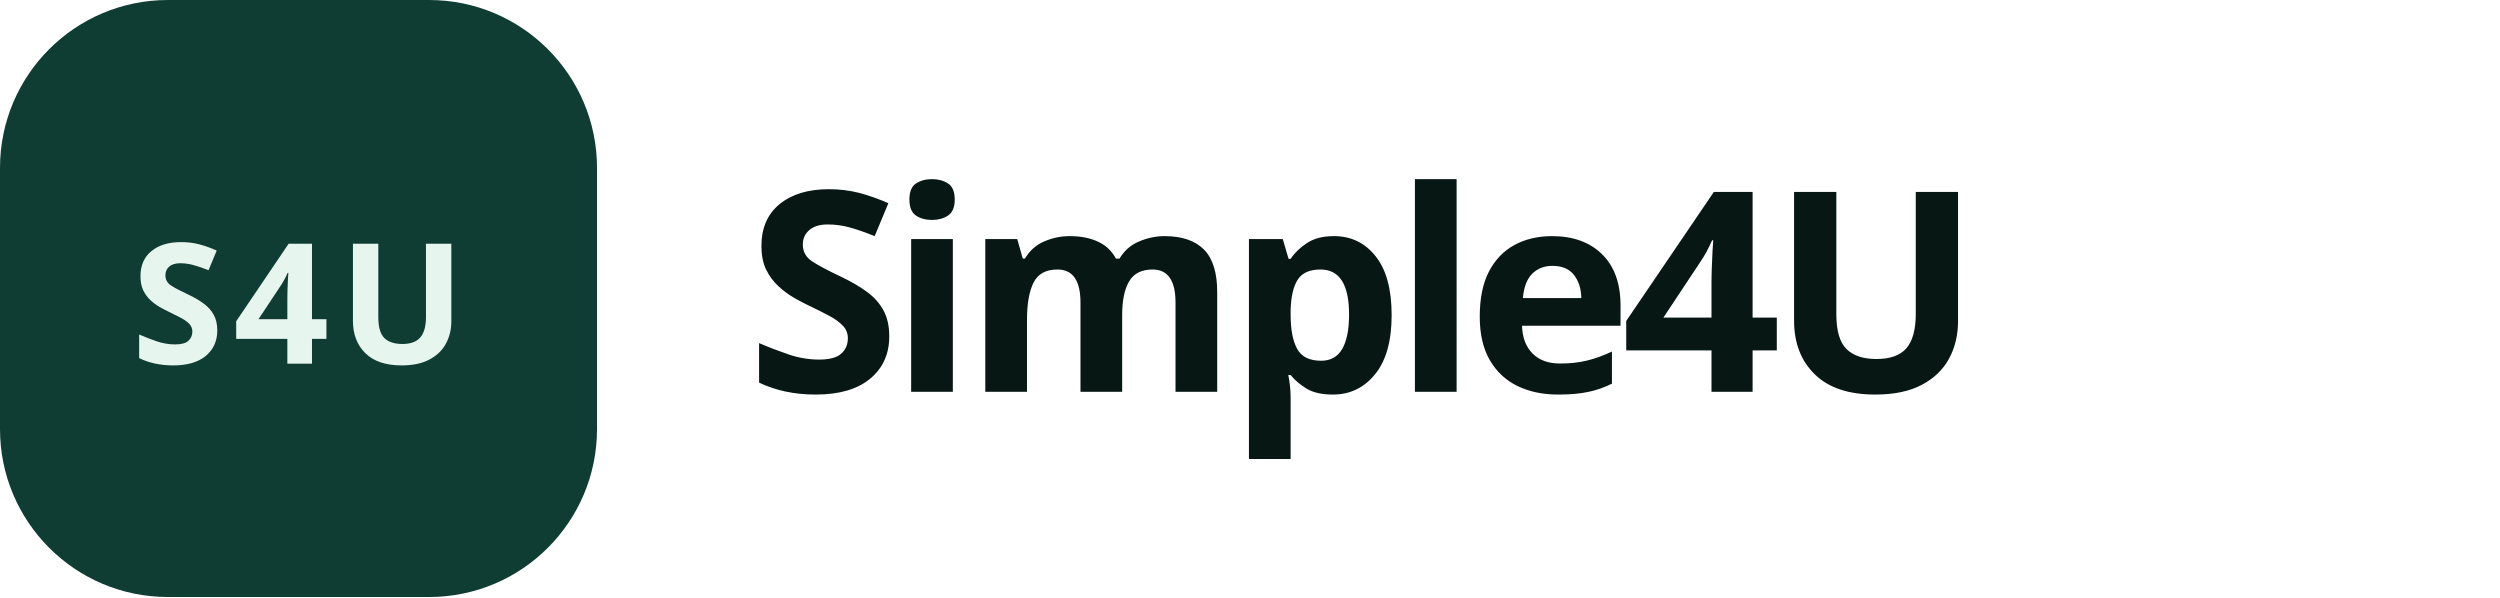
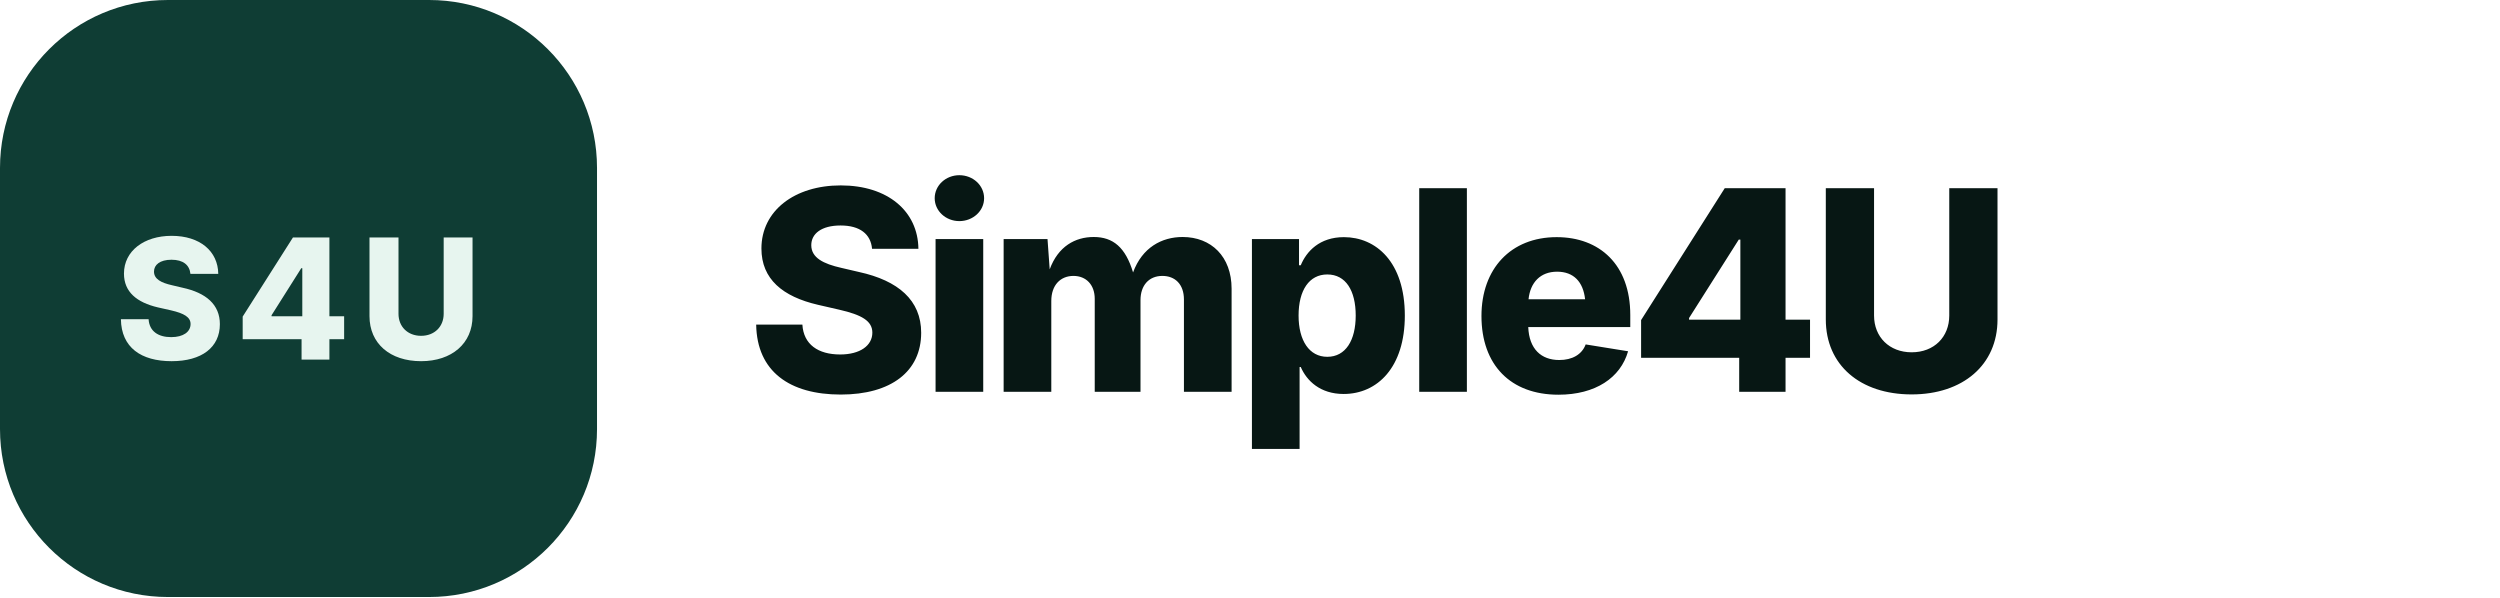
<svg xmlns="http://www.w3.org/2000/svg" viewBox="0 0 268 64" role="img" aria-label="Simple4U">
  <rect width="64" height="64" rx="18" fill="#0f3d34" />
-   <text x="32" y="32" dominant-baseline="central" text-anchor="middle" fill="#e7f5ef" font-family="Syne, sans-serif" font-size="18" font-weight="800" letter-spacing="1">S4U</text>
-   <text x="80" y="42" fill="#071714" font-family="Syne, sans-serif" font-size="30" font-weight="800" letter-spacing="-0.04em">Simple4U</text>
+   <text x="32" y="32" dominant-baseline="central" text-anchor="middle" fill="#e7f5ef" font-family="system-ui, -apple-system, Segoe UI, sans-serif" font-size="18" font-weight="800" letter-spacing="1">S4U</text>
+   <text x="80" y="42" fill="#071714" font-family="system-ui, -apple-system, Segoe UI, sans-serif" font-size="30" font-weight="800" letter-spacing="-0.04em">Simple4U</text>
</svg>
